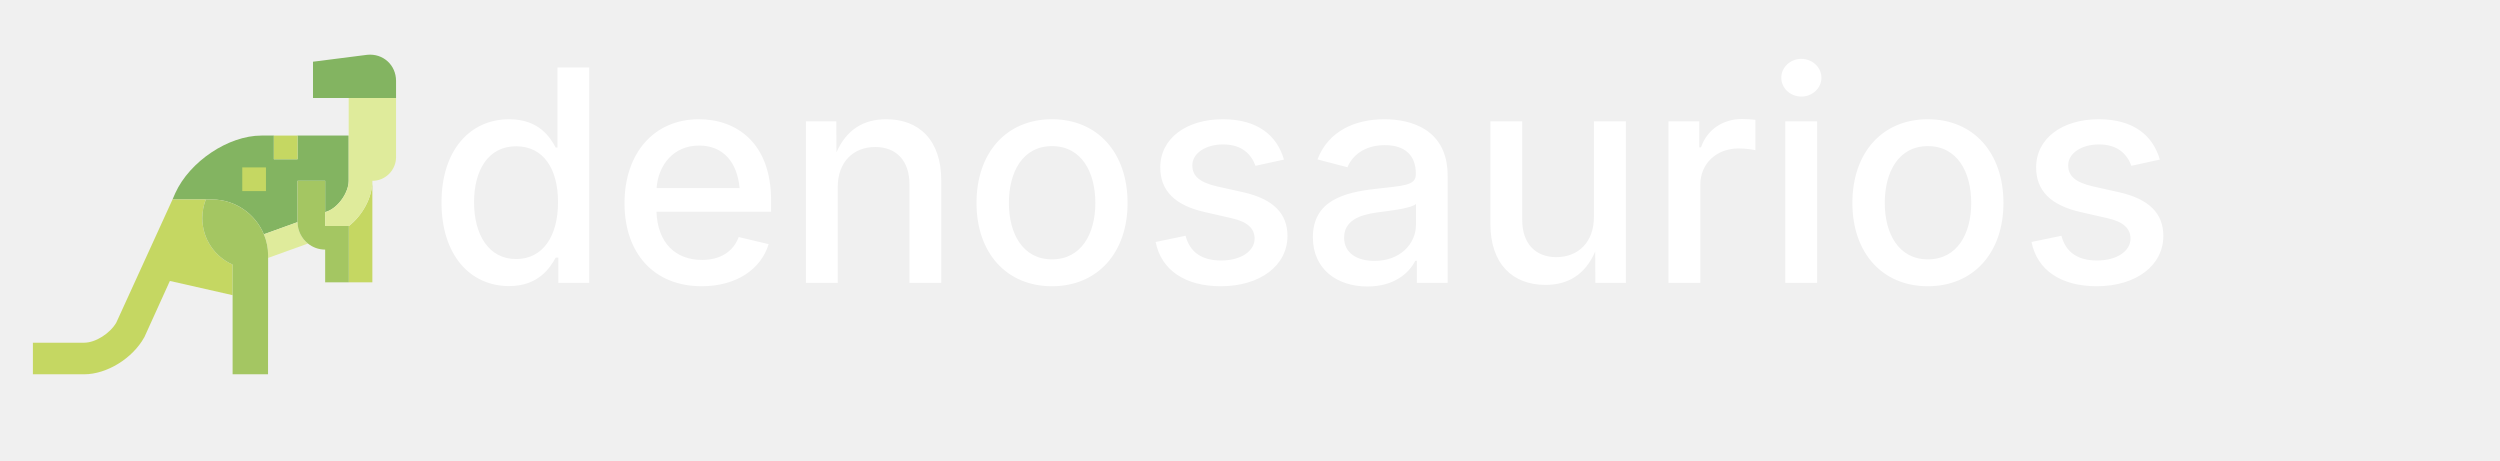
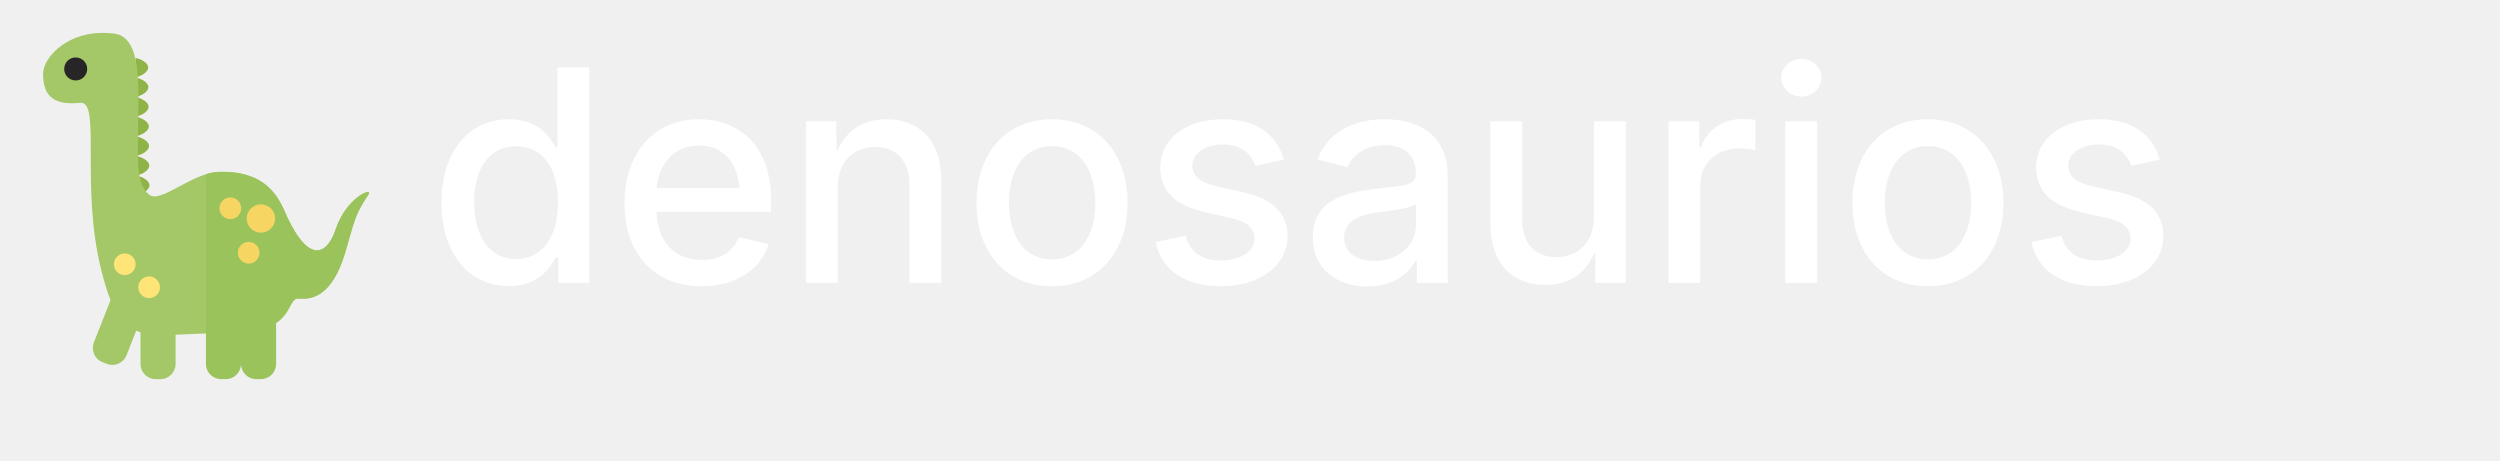
<svg xmlns="http://www.w3.org/2000/svg" viewBox="0 0 760 140">
-   <g transform="translate(10,10) scale(0.24)">
-     <g>
-       <path fill="#C5D762" d="M400.213,244.611v71.354H430V187.379C430,208.413,417.611,230.98,400.213,244.611z" />
-       <path fill="#83B461" d="M226.741,210.989c29.58,0,55.088,18.278,65.815,44.094l42.658-15.394         c0-0.067-0.005-0.133-0.005-0.2v-52.111h35l-0.007,39.685l2.583-0.932         C386.774,221.084,400,202.251,400,187.379v-57.33h-64.791v30h-30v-30h-15.82         c-41.701,0-90.744,32.761-108.984,72.802l-3.553,8.138H226.741z" />
-       <path fill="#DFEB9B" d="M335.215,239.69l-42.658,15.394c3.48,8.374,5.413,17.538,5.413,27.134v2.805         c15.457-5.578,34.371-12.403,50.438-18.201C340.428,260.431,335.277,250.637,335.215,239.69z" />
-       <path fill="#A4C662" d="M370.209,244.526l0-57.147h-35v52.111c0,0.067,0.005,0.133,0.005,0.2         c0.062,10.947,5.214,20.741,13.193,27.132c5.989,4.797,13.566,7.68,21.787,7.68v41.462h30v-71.439H370.209z" />
-       <path fill="#C5D762" d="M252.97,293.495c-22.596-10.014-38.368-32.624-38.368-58.931         c0-8.324,1.596-16.271,4.469-23.575h-42.219L105.66,366.936         c-8.032,13.881-26.482,25.492-40.675,25.492H0v40h64.985         c28.592,0,61.274-20.095,76.023-46.742l0.386-0.696         32.115-70.795l79.462,18.026V293.495z" />
-       <path fill="#A4C662" d="M292.556,255.083c-10.727-25.816-36.235-44.094-65.815-44.094h-7.67         c-2.874,7.304-4.469,15.251-4.469,23.575         c0,26.307,15.771,48.917,38.368,58.931v138.934h44.865         l0.135-150.211C297.969,272.621,296.036,263.458,292.556,255.083z" />
-       <path fill="#DFEB9B" d="M400,82.428v104.95c0,14.872-13.226,33.705-27.214,38.753         l-2.583,0.932L370.2,244.56h30.01v0.087         C417.611,230.98,430,208.413,430,187.379         c16.5,0,30-13.5,30-30v-74.95H400z" />
-       <path fill="#83B461" d="M423.49,27.748l-68.69,8.76v45.92H460v-21.58         C460,40.669,443.57,25.768,423.49,27.748z" />
-       <rect x="265.209" y="170.379" fill="#C5D762" width="30" height="30" />
-       <rect x="305.209" y="130.049" fill="#C5D762" width="30" height="30" />
+   <g transform="translate(10,10) scale(0.35)">
+     <g id="XMLID_517_">
+       <g id="XMLID_518_">
+         <path id="XMLID_50_" style="fill:#8FB346;" d="M90.248,107.082l0.181,16.613c4.674-0.913,10.677-4.366,10.633-8.424    S94.941,107.891,90.248,107.082z" />
+         <path id="XMLID_49_" style="fill:#8FB346;" d="M101.248,132.319c-0.044-4.057-6.121-7.379-10.814-8.19l0.181,16.613    C95.289,139.831,101.292,136.376,101.248,132.319z" />
+         <path id="XMLID_48_" style="fill:#8FB346;" d="M90.062,90.033l0.181,16.613c4.674-0.912,10.677-4.366,10.633-8.423    C100.831,94.166,94.755,90.843,90.062,90.033z" />
+         <path id="XMLID_47_" style="fill:#8FB346;" d="M89.403,29.692l0.096,8.762c4.674-0.912,10.677-4.366,10.633-8.423    c-0.045-4.119-6.308-7.487-11.027-8.231C89.276,24.391,89.374,27.023,89.403,29.692z" />
+         <path id="XMLID_46_" style="fill:#8FB346;" d="M89.504,38.888l0.181,16.613c4.674-0.912,10.677-4.366,10.633-8.424    C100.273,43.02,94.197,39.698,89.504,38.888z" />
+         <path id="XMLID_45_" style="fill:#8FB346;" d="M89.876,72.985l0.181,16.613c4.674-0.912,10.677-4.366,10.633-8.424    S94.569,73.794,89.876,72.985z" />
+         <path id="XMLID_44_" style="fill:#8FB346;" d="M89.69,55.936l0.181,16.613c4.674-0.911,10.677-4.366,10.633-8.423    C100.459,60.069,94.383,56.747,89.69,55.936z" />
+       </g>
+       <path id="XMLID_42_" style="fill:#A4C867;" d="M110.732,300.742h-4.063c-7.293,0-13.205-5.912-13.205-13.205v-41.231h30.473v41.231   C123.937,294.83,118.025,300.742,110.732,300.742z" />
+       <path id="XMLID_41_" style="fill:#9BC35C;" d="M167.57,300.742h-4.063c-7.293,0-13.205-5.912-13.205-13.205v-41.231h30.473v41.231   C180.775,294.83,174.863,300.742,167.57,300.742z" />
+       <path id="XMLID_40_" style="fill:#9BC35C;" d="M198.043,300.742h-4.063c-7.293,0-13.205-5.912-13.205-13.205v-41.231h30.473v41.231   C211.248,294.83,205.336,300.742,198.043,300.742z" />
+       <path id="XMLID_39_" style="fill:#A4C867;" d="M64.196,287.454l-3.78-1.49c-6.785-2.674-10.117-10.342-7.443-17.127l15.119-38.359   l28.35,11.174l-15.119,38.359C78.649,286.795,70.981,290.128,64.196,287.454z" />
+       <path id="XMLID_519_" style="fill:#A4C867;" d="M271.248,190.742c8-27,8.25-32.75,20-50c4.946-7.261-18.667,1.333-28.297,30   c-6.491,19.322-21.393,32.36-41.703-10c-5.868-12.239-14-41.5-60-40c-22.706,0.74-50.136,27.304-59.875,20   c-12-9-10.204-29.624-10-60c0.208-31,3.875-76.667-20.125-80C32.243-4.675,8.821,20.845,8.821,35.505   c0,21.01,10.859,27.351,32.426,25.237c18.042-1.769,0,72,17.932,144.383c17.785,71.79,34.711,55.617,112.068,55.617   c58.651,0,47.302-31.104,60-30C242.748,231.742,260.067,228.478,271.248,190.742z" />
+       <circle id="XMLID_520_" style="fill:#272525;" cx="37.177" cy="31.321" r="10" />
+       <circle id="XMLID_36_" style="fill:#FFE477;" cx="100.949" cy="220.949" r="9.421" />
+       <circle id="XMLID_35_" style="fill:#FFE477;" cx="79.794" cy="200.949" r="9.421" />
+       <path id="XMLID_521_" style="fill:#9BC35C;" d="M262.951,170.742c-6.491,19.322-21.393,32.36-41.703-10   c-5.868-12.239-14-41.5-60-40c-3.539,0.115-7.193,0.859-10.877,2.003v138.36c6.429-0.21,13.364-0.363,20.877-0.363   c58.651,0,47.302-31.104,60-30c11.5,1,28.819-2.264,40-40c8-27,8.25-32.75,20-50C296.193,133.482,272.581,142.076,262.951,170.742z   " />
+       <circle id="XMLID_33_" style="fill:#F6D563;" cx="198.043" cy="161.23" r="12.327" />
+       <circle id="XMLID_32_" style="fill:#F6D563;" cx="171.495" cy="152.325" r="9.421" />
+       <circle id="XMLID_3_" style="fill:#F6D563;" cx="187.425" cy="190.949" r="9.421" />
    </g>
  </g>
  <text x="130" y="86" font-family="Inter, Arial, Helvetica, sans-serif" font-size="90" font-weight="500" fill="#fff">
    denosaurios
  </text>
</svg>
